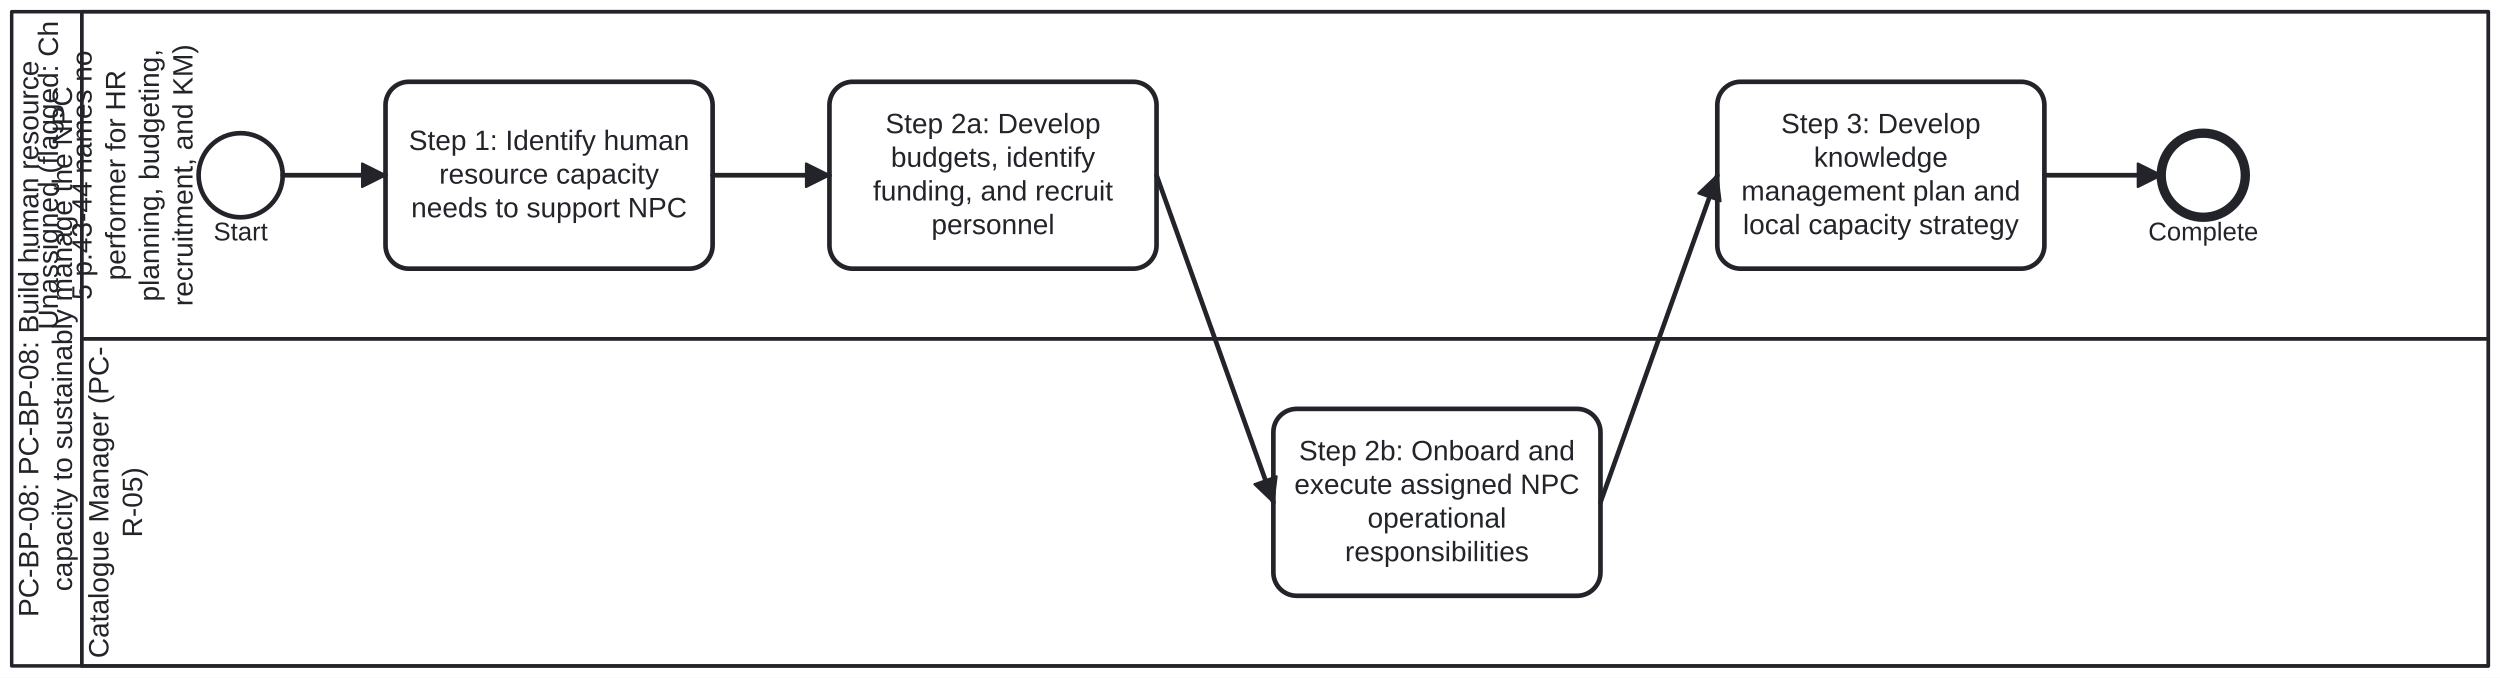
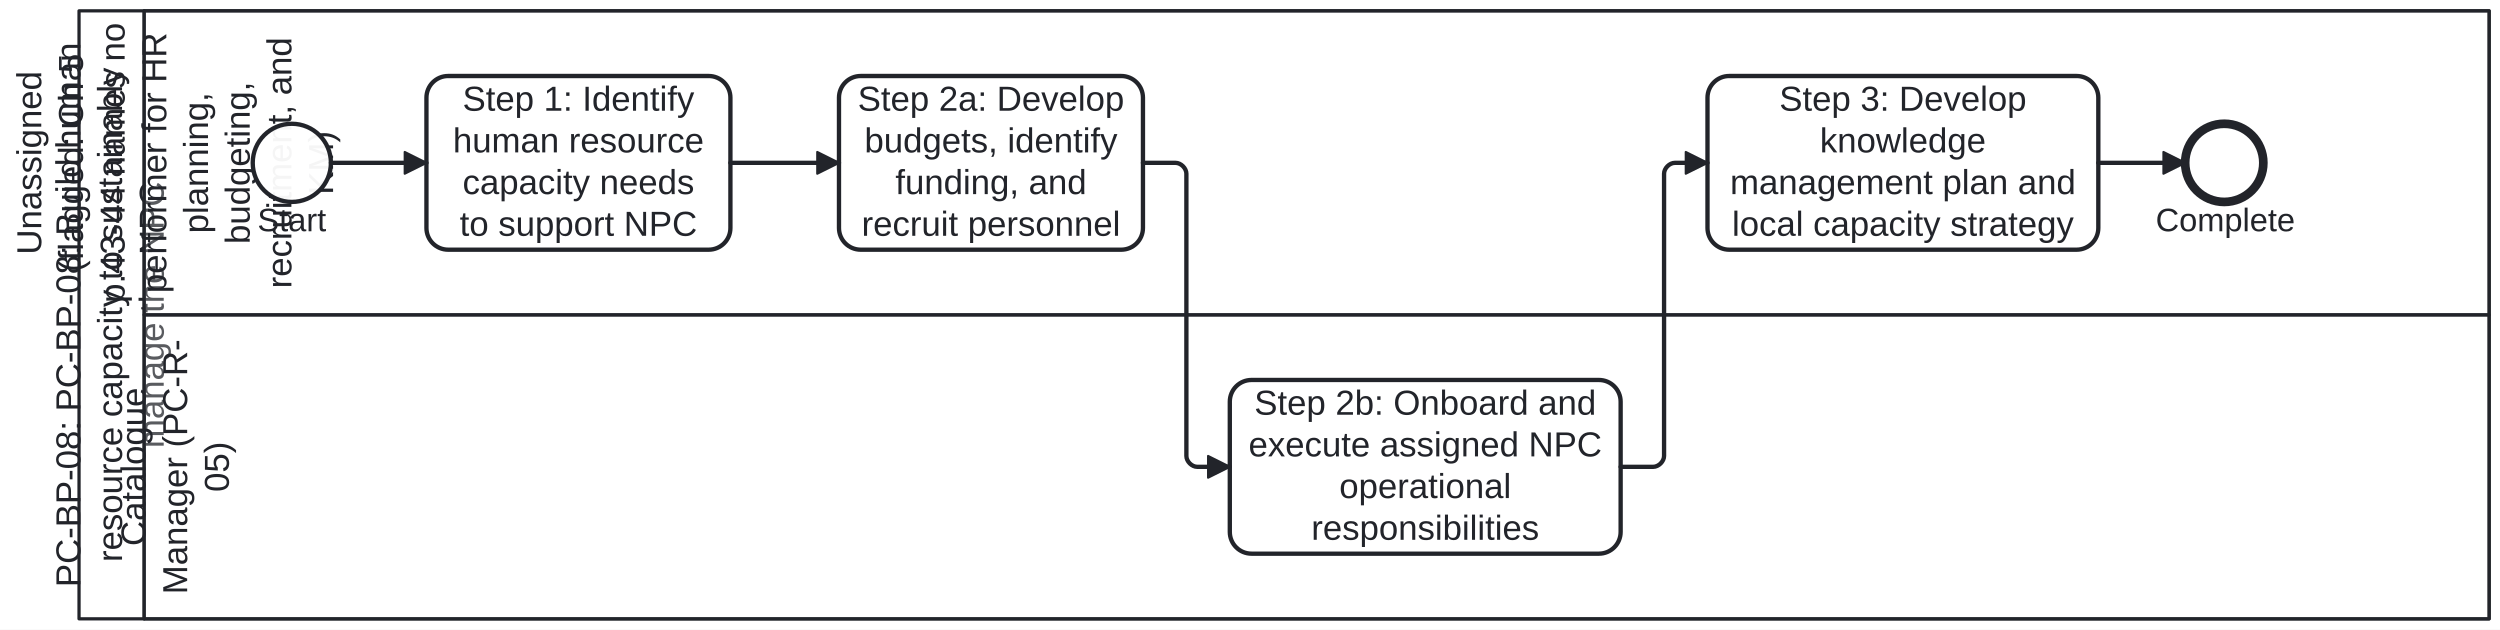
- <svg xmlns="http://www.w3.org/2000/svg" width="100%" style="max-width:100%;height:auto" viewBox="95 55 1070 290" version="1.1">
-   <rect x="95" y="55" width="1070" height="290" fill="#ffffff" />
+ <svg xmlns="http://www.w3.org/2000/svg" width="100%" style="max-width:100%;height:auto" viewBox="63.6 55 1151.4 290" version="1.1">
+   <rect x="63.6" y="55" width="1151.4" height="290" fill="#ffffff" />
  <g class="djs-group">
    <g class="djs-element djs-shape" data-element-id="Participant_PC_BP_08" style="display: block;" transform="matrix(1 0 0 1 100 60)">
      <g class="djs-visual">
-         <rect x="0" y="0" width="1060" height="280" rx="0" ry="0" style="stroke-linecap: round; stroke-linejoin: round; stroke: rgb(34, 36, 42); stroke-width: 1.5px; fill: white; fill-opacity: 0.95;" />
+         <rect x="0" y="0" width="1110" height="280" rx="0" ry="0" style="stroke-linecap: round; stroke-linejoin: round; stroke: rgb(34, 36, 42); stroke-width: 1.5px; fill: white; fill-opacity: 0.95;" />
        <path style="fill: none; stroke-linecap: round; stroke-linejoin: round; stroke: rgb(34, 36, 42); stroke-width: 1.5px;" d="M30,0L30,280" />
-         <text lineHeight="1.2" class="djs-label" style="font-family: Arial, sans-serif; font-size: 12px; font-weight: normal; fill: rgb(34, 36, 42);" transform="matrix(-1.83697e-16 -1 1 -1.83697e-16 0 280)">
-           <tspan x="20.949" y="11.4">PC-BP-08: PC-BP-08: Build human resource </tspan>
-           <tspan x="31.941" y="25.8">capacity to sustainably manage the NPC</tspan>
+         <text lineHeight="1.2" class="djs-label" style="font-family: Arial, sans-serif; font-size: 16px; font-weight: normal; fill: rgb(34, 36, 42);" transform="matrix(-1.83697e-16 -1 1 -1.83697e-16 0 280)">
+           <tspan x="14.613" y="0.6">PC-BP-08: PC-BP-08: Build human </tspan>
+           <tspan x="26.164" y="19.8">resource capacity to sustainably </tspan>
+           <tspan x="78.633" y="39">manage the NPC</tspan>
        </text>
      </g>
-       <rect class="djs-hit djs-hit-all" x="0" y="0" width="1060" height="280" style="fill: none; stroke-opacity: 0; stroke: white; stroke-width: 15px;" />
+       <rect class="djs-hit djs-hit-all" x="0" y="0" width="1110" height="280" style="fill: none; stroke-opacity: 0; stroke: white; stroke-width: 15px;" />
    </g>
    <g class="djs-children">
      <g class="djs-group">
        <g class="djs-element djs-shape" data-element-id="Lane_2" style="display: block;" transform="matrix(1 0 0 1 130 200)">
          <g class="djs-visual">
-             <rect x="0" y="0" width="1030" height="140" rx="0" ry="0" style="stroke-linecap: round; stroke-linejoin: round; stroke: rgb(34, 36, 42); stroke-width: 1.5px; fill: white; fill-opacity: 0.25;" />
-             <text lineHeight="1.2" class="djs-label" style="font-family: Arial, sans-serif; font-size: 12px; font-weight: normal; fill: rgb(34, 36, 42);" transform="matrix(-1.83697e-16 -1 1 -1.83697e-16 0 140)">
-               <tspan x="3.3" y="11.4">Catalogue Manager (PC-</tspan>
-               <tspan x="54.997" y="25.8">R-05)</tspan>
-             </text>
-           </g>
-           <rect class="djs-hit djs-hit-all" x="0" y="0" width="1030" height="140" style="fill: none; stroke-opacity: 0; stroke: white; stroke-width: 15px;" />
+             <rect x="0" y="0" width="1080" height="140" rx="0" ry="0" style="stroke-linecap: round; stroke-linejoin: round; stroke: rgb(34, 36, 42); stroke-width: 1.5px; fill: white; fill-opacity: 0.25;" />
+             <text lineHeight="1.2" class="djs-label" style="font-family: Arial, sans-serif; font-size: 16px; font-weight: normal; fill: rgb(34, 36, 42);" transform="matrix(-1.83697e-16 -1 1 -1.83697e-16 0 140)">
+               <tspan x="33.527" y="0.6">Catalogue </tspan>
+               <tspan x="11.32" y="19.8">Manager (PC-R-</tspan>
+               <tspan x="58.438" y="39">05)</tspan>
+             </text>
+           </g>
+           <rect class="djs-hit djs-hit-all" x="0" y="0" width="1080" height="140" style="fill: none; stroke-opacity: 0; stroke: white; stroke-width: 15px;" />
        </g>
      </g>
      <g class="djs-group">
        <g class="djs-element djs-shape" data-element-id="Lane_1" style="display: block;" transform="matrix(1 0 0 1 130 60)">
          <g class="djs-visual">
-             <rect x="0" y="0" width="1030" height="140" rx="0" ry="0" style="stroke-linecap: round; stroke-linejoin: round; stroke: rgb(34, 36, 42); stroke-width: 1.5px; fill: white; fill-opacity: 0.25;" />
-             <text lineHeight="1.2" class="djs-label" style="font-family: Arial, sans-serif; font-size: 12px; font-weight: normal; fill: rgb(34, 36, 42);" transform="matrix(-1.83697e-16 -1 1 -1.83697e-16 0 140)">
-               <tspan x="3.959" y="-10.2">Unassigned (flagged: Ch </tspan>
-               <tspan x="16.63" y="4.2">5 p.43-44 names no </tspan>
-               <tspan x="24.991" y="18.6">performer for HR </tspan>
-               <tspan x="15.953" y="33">planning, budgeting, </tspan>
-               <tspan x="13.981" y="47.4">recruitment, and KM)</tspan>
-             </text>
-           </g>
-           <rect class="djs-hit djs-hit-all" x="0" y="0" width="1030" height="140" style="fill: none; stroke-opacity: 0; stroke: white; stroke-width: 15px;" />
+             <rect x="0" y="0" width="1080" height="140" rx="0" ry="0" style="stroke-linecap: round; stroke-linejoin: round; stroke: rgb(34, 36, 42); stroke-width: 1.5px; fill: white; fill-opacity: 0.25;" />
+             <text lineHeight="1.2" class="djs-label" style="font-family: Arial, sans-serif; font-size: 16px; font-weight: normal; fill: rgb(34, 36, 42);" transform="matrix(-1.83697e-16 -1 1 -1.83697e-16 0 140)">
+               <tspan x="27.75" y="-47.4">Unassigned </tspan>
+               <tspan x="19.746" y="-28.2">(flagged: Ch 5 </tspan>
+               <tspan x="5.512" y="-9">p.43-44 names no </tspan>
+               <tspan x="9.988" y="10.2">performer for HR </tspan>
+               <tspan x="37.527" y="29.4">planning, </tspan>
+               <tspan x="32.633" y="48.6">budgeting, </tspan>
+               <tspan x="12.195" y="67.8">recruitment, and </tspan>
+               <tspan x="55.336" y="87">KM)</tspan>
+             </text>
+           </g>
+           <rect class="djs-hit djs-hit-all" x="0" y="0" width="1080" height="140" style="fill: none; stroke-opacity: 0; stroke: white; stroke-width: 15px;" />
        </g>
      </g>
      <g class="djs-group">
        <g class="djs-element djs-shape" data-element-id="StartEvent_1" style="display: block;" transform="matrix(1 0 0 1 180 112)">
          <g class="djs-visual">
            <circle cx="18" cy="18" r="18" style="stroke-linecap: round; stroke-linejoin: round; stroke: rgb(34, 36, 42); stroke-width: 2px; fill: white; fill-opacity: 0.95;" />
          </g>
          <rect class="djs-hit djs-hit-all" x="0" y="0" width="36" height="36" style="fill: none; stroke-opacity: 0; stroke: white; stroke-width: 15px;" />
        </g>
      </g>
      <g class="djs-group">
-         <g class="djs-element djs-shape" data-element-id="StartEvent_1_label" style="display: block;" transform="matrix(1 0 0 1 186 148)">
-           <g class="djs-visual">
-             <text lineHeight="1.2" class="djs-label" style="font-family: Arial, sans-serif; font-size: 11px; font-weight: normal; fill: rgb(34, 36, 42);">
-               <tspan x="0.385" y="9.9">Start</tspan>
-             </text>
-           </g>
-           <rect class="djs-hit djs-hit-all" x="0" y="0" width="24" height="14" style="fill: none; stroke-opacity: 0; stroke: white; stroke-width: 15px;" />
+         <g class="djs-element djs-shape" data-element-id="StartEvent_1_label" style="display: block;" transform="matrix(1 0 0 1 182 148)">
+           <g class="djs-visual">
+             <text lineHeight="1.2" class="djs-label" style="font-family: Arial, sans-serif; font-size: 15px; font-weight: normal; fill: rgb(34, 36, 42);">
+               <tspan x="0.161" y="13.5">Start</tspan>
+             </text>
+           </g>
+           <rect class="djs-hit djs-hit-all" x="0" y="0" width="32" height="18" style="fill: none; stroke-opacity: 0; stroke: white; stroke-width: 15px;" />
        </g>
      </g>
      <g class="djs-group">
        <g class="djs-element djs-shape" data-element-id="Task_1" style="display: block;" transform="matrix(1 0 0 1 260 90)">
          <g class="djs-visual">
            <rect x="0" y="0" width="140" height="80" rx="10" ry="10" style="stroke-linecap: round; stroke-linejoin: round; stroke: rgb(34, 36, 42); stroke-width: 2px; fill: white; fill-opacity: 0.95;" />
-             <text lineHeight="1.2" class="djs-label" style="font-family: Arial, sans-serif; font-size: 12px; font-weight: normal; fill: rgb(34, 36, 42);">
-               <tspan x="9.962" y="29.2">Step 1: Identify human</tspan>
-               <tspan x="22.979" y="43.6">resource capacity </tspan>
-               <tspan x="10.967" y="58">needs to support NPC</tspan>
+             <text lineHeight="1.2" class="djs-label" style="font-family: Arial, sans-serif; font-size: 16px; font-weight: normal; fill: rgb(34, 36, 42);">
+               <tspan x="16.633" y="16">Step 1: Identify </tspan>
+               <tspan x="12.191" y="35.2">human resource </tspan>
+               <tspan x="16.633" y="54.4">capacity needs </tspan>
+               <tspan x="15.309" y="73.6">to support NPC</tspan>
            </text>
          </g>
          <rect class="djs-hit djs-hit-all" x="0" y="0" width="140" height="80" style="fill: none; stroke-opacity: 0; stroke: white; stroke-width: 15px;" />
        </g>
      </g>
      <g class="djs-group">
        <g class="djs-element djs-shape" data-element-id="Task_2" style="display: block;" transform="matrix(1 0 0 1 450 90)">
          <g class="djs-visual">
            <rect x="0" y="0" width="140" height="80" rx="10" ry="10" style="stroke-linecap: round; stroke-linejoin: round; stroke: rgb(34, 36, 42); stroke-width: 2px; fill: white; fill-opacity: 0.95;" />
-             <text lineHeight="1.2" class="djs-label" style="font-family: Arial, sans-serif; font-size: 12px; font-weight: normal; fill: rgb(34, 36, 42);">
-               <tspan x="23.969" y="22">Step 2a: Develop </tspan>
-               <tspan x="26.304" y="36.4">budgets, identify </tspan>
-               <tspan x="18.634" y="50.8">funding, and recruit </tspan>
-               <tspan x="43.647" y="65.2">personnel</tspan>
+             <text lineHeight="1.2" class="djs-label" style="font-family: Arial, sans-serif; font-size: 16px; font-weight: normal; fill: rgb(34, 36, 42);">
+               <tspan x="8.625" y="16">Step 2a: Develop </tspan>
+               <tspan x="11.738" y="35.2">budgets, identify </tspan>
+               <tspan x="25.961" y="54.4">funding, and </tspan>
+               <tspan x="10.414" y="73.6">recruit personnel</tspan>
            </text>
          </g>
          <rect class="djs-hit djs-hit-all" x="0" y="0" width="140" height="80" style="fill: none; stroke-opacity: 0; stroke: white; stroke-width: 15px;" />
        </g>
      </g>
      <g class="djs-group">
-         <g class="djs-element djs-shape" data-element-id="Task_3" style="display: block;" transform="matrix(1 0 0 1 640 230)">
-           <g class="djs-visual">
-             <rect x="0" y="0" width="140" height="80" rx="10" ry="10" style="stroke-linecap: round; stroke-linejoin: round; stroke: rgb(34, 36, 42); stroke-width: 2px; fill: white; fill-opacity: 0.95;" />
-             <text lineHeight="1.2" class="djs-label" style="font-family: Arial, sans-serif; font-size: 12px; font-weight: normal; fill: rgb(34, 36, 42);">
-               <tspan x="10.955" y="22">Step 2b: Onboard and </tspan>
-               <tspan x="8.966" y="36.4">execute assigned NPC </tspan>
-               <tspan x="40.311" y="50.8">operational </tspan>
-               <tspan x="30.648" y="65.2">responsibilities</tspan>
-             </text>
-           </g>
-           <rect class="djs-hit djs-hit-all" x="0" y="0" width="140" height="80" style="fill: none; stroke-opacity: 0; stroke: white; stroke-width: 15px;" />
-         </g>
-       </g>
-       <g class="djs-group">
-         <g class="djs-element djs-shape" data-element-id="Task_4" style="display: block;" transform="matrix(1 0 0 1 830 90)">
-           <g class="djs-visual">
-             <rect x="0" y="0" width="140" height="80" rx="10" ry="10" style="stroke-linecap: round; stroke-linejoin: round; stroke: rgb(34, 36, 42); stroke-width: 2px; fill: white; fill-opacity: 0.95;" />
-             <text lineHeight="1.2" class="djs-label" style="font-family: Arial, sans-serif; font-size: 12px; font-weight: normal; fill: rgb(34, 36, 42);">
-               <tspan x="27.306" y="22">Step 3: Develop </tspan>
-               <tspan x="41.312" y="36.4">knowledge </tspan>
-               <tspan x="10.29" y="50.8">management plan and </tspan>
-               <tspan x="10.973" y="65.2">local capacity strategy</tspan>
-             </text>
-           </g>
-           <rect class="djs-hit djs-hit-all" x="0" y="0" width="140" height="80" style="fill: none; stroke-opacity: 0; stroke: white; stroke-width: 15px;" />
-         </g>
-       </g>
-       <g class="djs-group">
-         <g class="djs-element djs-shape" data-element-id="EndEvent_1" style="display: block;" transform="matrix(1 0 0 1 1020 112)">
+         <g class="djs-element djs-shape" data-element-id="Task_3" style="display: block;" transform="matrix(1 0 0 1 630 230)">
+           <g class="djs-visual">
+             <rect x="0" y="0" width="180" height="80" rx="10" ry="10" style="stroke-linecap: round; stroke-linejoin: round; stroke: rgb(34, 36, 42); stroke-width: 2px; fill: white; fill-opacity: 0.95;" />
+             <text lineHeight="1.2" class="djs-label" style="font-family: Arial, sans-serif; font-size: 16px; font-weight: normal; fill: rgb(34, 36, 42);">
+               <tspan x="11.273" y="16">Step 2b: Onboard and </tspan>
+               <tspan x="8.621" y="35.2">execute assigned NPC </tspan>
+               <tspan x="50.414" y="54.4">operational </tspan>
+               <tspan x="37.531" y="73.6">responsibilities</tspan>
+             </text>
+           </g>
+           <rect class="djs-hit djs-hit-all" x="0" y="0" width="180" height="80" style="fill: none; stroke-opacity: 0; stroke: white; stroke-width: 15px;" />
+         </g>
+       </g>
+       <g class="djs-group">
+         <g class="djs-element djs-shape" data-element-id="Task_4" style="display: block;" transform="matrix(1 0 0 1 850 90)">
+           <g class="djs-visual">
+             <rect x="0" y="0" width="180" height="80" rx="10" ry="10" style="stroke-linecap: round; stroke-linejoin: round; stroke: rgb(34, 36, 42); stroke-width: 2px; fill: white; fill-opacity: 0.95;" />
+             <text lineHeight="1.2" class="djs-label" style="font-family: Arial, sans-serif; font-size: 16px; font-weight: normal; fill: rgb(34, 36, 42);">
+               <tspan x="33.074" y="16">Step 3: Develop </tspan>
+               <tspan x="51.75" y="35.2">knowledge </tspan>
+               <tspan x="10.387" y="54.4">management plan and </tspan>
+               <tspan x="11.297" y="73.6">local capacity strategy</tspan>
+             </text>
+           </g>
+           <rect class="djs-hit djs-hit-all" x="0" y="0" width="180" height="80" style="fill: none; stroke-opacity: 0; stroke: white; stroke-width: 15px;" />
+         </g>
+       </g>
+       <g class="djs-group">
+         <g class="djs-element djs-shape" data-element-id="EndEvent_1" style="display: block;" transform="matrix(1 0 0 1 1070 112)">
          <g class="djs-visual">
            <circle cx="18" cy="18" r="18" style="stroke-linecap: round; stroke-linejoin: round; stroke: rgb(34, 36, 42); stroke-width: 4px; fill: white; fill-opacity: 0.95;" />
          </g>
          <rect class="djs-hit djs-hit-all" x="0" y="0" width="36" height="36" style="fill: none; stroke-opacity: 0; stroke: white; stroke-width: 15px;" />
        </g>
      </g>
      <g class="djs-group">
-         <g class="djs-element djs-shape" data-element-id="EndEvent_1_label" style="display: block;" transform="matrix(1 0 0 1 1014 148)">
-           <g class="djs-visual">
-             <text lineHeight="1.2" class="djs-label" style="font-family: Arial, sans-serif; font-size: 11px; font-weight: normal; fill: rgb(34, 36, 42);">
-               <tspan x="0.461" y="9.9">Complete</tspan>
-             </text>
-           </g>
-           <rect class="djs-hit djs-hit-all" x="0" y="0" width="48" height="14" style="fill: none; stroke-opacity: 0; stroke: white; stroke-width: 15px;" />
+         <g class="djs-element djs-shape" data-element-id="EndEvent_1_label" style="display: block;" transform="matrix(1 0 0 1 1056 148)">
+           <g class="djs-visual">
+             <text lineHeight="1.2" class="djs-label" style="font-family: Arial, sans-serif; font-size: 15px; font-weight: normal; fill: rgb(34, 36, 42);">
+               <tspan x="0.402" y="13.5">Complete</tspan>
+             </text>
+           </g>
+           <rect class="djs-hit djs-hit-all" x="0" y="0" width="65" height="18" style="fill: none; stroke-opacity: 0; stroke: white; stroke-width: 15px;" />
        </g>
      </g>
      <g class="djs-group">
        <g class="djs-element djs-connection" data-element-id="Flow_0" style="display: block;">
          <g class="djs-visual">
            <defs>
              <marker id="bpmn-marker-1" viewBox="0 0 20 20" refX="11" refY="10" markerWidth="10" markerHeight="10" orient="auto">
                <path d="M 1 5 L 11 10 L 1 15 Z" style="stroke-linecap: round; stroke-linejoin: round; stroke: rgb(34, 36, 42); stroke-width: 1px; fill: rgb(34, 36, 42);" />
              </marker>
            </defs>
            <path data-corner-radius="5" style="fill: none; stroke-linecap: round; stroke-linejoin: round; stroke: rgb(34, 36, 42); stroke-width: 2px; marker-end: url('#bpmn-marker-1');" d="M216,130L260,130" />
          </g>
          <path d="M216,130L260,130" class="djs-hit djs-hit-stroke" style="fill: none; stroke-opacity: 0; stroke: white; stroke-width: 15px;" />
        </g>
      </g>
      <g class="djs-group">
        <g class="djs-element djs-connection" data-element-id="Flow_1" style="display: block;">
          <g class="djs-visual">
            <defs>
              <marker id="bpmn-marker-2" viewBox="0 0 20 20" refX="11" refY="10" markerWidth="10" markerHeight="10" orient="auto">
                <path d="M 1 5 L 11 10 L 1 15 Z" style="stroke-linecap: round; stroke-linejoin: round; stroke: rgb(34, 36, 42); stroke-width: 1px; fill: rgb(34, 36, 42);" />
              </marker>
            </defs>
            <path data-corner-radius="5" style="fill: none; stroke-linecap: round; stroke-linejoin: round; stroke: rgb(34, 36, 42); stroke-width: 2px; marker-end: url('#bpmn-marker-2');" d="M400,130L450,130" />
          </g>
          <path d="M400,130L450,130" class="djs-hit djs-hit-stroke" style="fill: none; stroke-opacity: 0; stroke: white; stroke-width: 15px;" />
        </g>
      </g>
      <g class="djs-group">
        <g class="djs-element djs-connection" data-element-id="Flow_2" style="display: block;">
          <g class="djs-visual">
            <defs>
              <marker id="bpmn-marker-3" viewBox="0 0 20 20" refX="11" refY="10" markerWidth="10" markerHeight="10" orient="auto">
                <path d="M 1 5 L 11 10 L 1 15 Z" style="stroke-linecap: round; stroke-linejoin: round; stroke: rgb(34, 36, 42); stroke-width: 1px; fill: rgb(34, 36, 42);" />
              </marker>
            </defs>
-             <path data-corner-radius="5" style="fill: none; stroke-linecap: round; stroke-linejoin: round; stroke: rgb(34, 36, 42); stroke-width: 2px; marker-end: url('#bpmn-marker-3');" d="M590,130L640,270" />
-           </g>
-           <path d="M590,130L640,270" class="djs-hit djs-hit-stroke" style="fill: none; stroke-opacity: 0; stroke: white; stroke-width: 15px;" />
+             <path data-corner-radius="5" style="fill: none; stroke-linecap: round; stroke-linejoin: round; stroke: rgb(34, 36, 42); stroke-width: 2px; marker-end: url('#bpmn-marker-3');" d="M590,130L605,130C607.5,130,610,132.5,610,135L610,265C610,267.5,612.5,270,615,270L630,270" />
+           </g>
+           <path d="M590,130L610,130L610,270L630,270" class="djs-hit djs-hit-stroke" style="fill: none; stroke-opacity: 0; stroke: white; stroke-width: 15px;" />
        </g>
      </g>
      <g class="djs-group">
        <g class="djs-element djs-connection" data-element-id="Flow_3" style="display: block;">
          <g class="djs-visual">
            <defs>
              <marker id="bpmn-marker-4" viewBox="0 0 20 20" refX="11" refY="10" markerWidth="10" markerHeight="10" orient="auto">
                <path d="M 1 5 L 11 10 L 1 15 Z" style="stroke-linecap: round; stroke-linejoin: round; stroke: rgb(34, 36, 42); stroke-width: 1px; fill: rgb(34, 36, 42);" />
              </marker>
            </defs>
-             <path data-corner-radius="5" style="fill: none; stroke-linecap: round; stroke-linejoin: round; stroke: rgb(34, 36, 42); stroke-width: 2px; marker-end: url('#bpmn-marker-4');" d="M780,270L830,130" />
-           </g>
-           <path d="M780,270L830,130" class="djs-hit djs-hit-stroke" style="fill: none; stroke-opacity: 0; stroke: white; stroke-width: 15px;" />
+             <path data-corner-radius="5" style="fill: none; stroke-linecap: round; stroke-linejoin: round; stroke: rgb(34, 36, 42); stroke-width: 2px; marker-end: url('#bpmn-marker-4');" d="M810,270L825,270C827.5,270,830,267.5,830,265L830,135C830,132.5,832.5,130,835,130L850,130" />
+           </g>
+           <path d="M810,270L830,270L830,130L850,130" class="djs-hit djs-hit-stroke" style="fill: none; stroke-opacity: 0; stroke: white; stroke-width: 15px;" />
        </g>
      </g>
      <g class="djs-group">
        <g class="djs-element djs-connection" data-element-id="Flow_4" style="display: block;">
          <g class="djs-visual">
            <defs>
              <marker id="bpmn-marker-5" viewBox="0 0 20 20" refX="11" refY="10" markerWidth="10" markerHeight="10" orient="auto">
                <path d="M 1 5 L 11 10 L 1 15 Z" style="stroke-linecap: round; stroke-linejoin: round; stroke: rgb(34, 36, 42); stroke-width: 1px; fill: rgb(34, 36, 42);" />
              </marker>
            </defs>
-             <path data-corner-radius="5" style="fill: none; stroke-linecap: round; stroke-linejoin: round; stroke: rgb(34, 36, 42); stroke-width: 2px; marker-end: url('#bpmn-marker-5');" d="M970,130L1020,130" />
-           </g>
-           <path d="M970,130L1020,130" class="djs-hit djs-hit-stroke" style="fill: none; stroke-opacity: 0; stroke: white; stroke-width: 15px;" />
+             <path data-corner-radius="5" style="fill: none; stroke-linecap: round; stroke-linejoin: round; stroke: rgb(34, 36, 42); stroke-width: 2px; marker-end: url('#bpmn-marker-5');" d="M1030,130L1070,130" />
+           </g>
+           <path d="M1030,130L1070,130" class="djs-hit djs-hit-stroke" style="fill: none; stroke-opacity: 0; stroke: white; stroke-width: 15px;" />
        </g>
      </g>
    </g>
  </g>
</svg>
